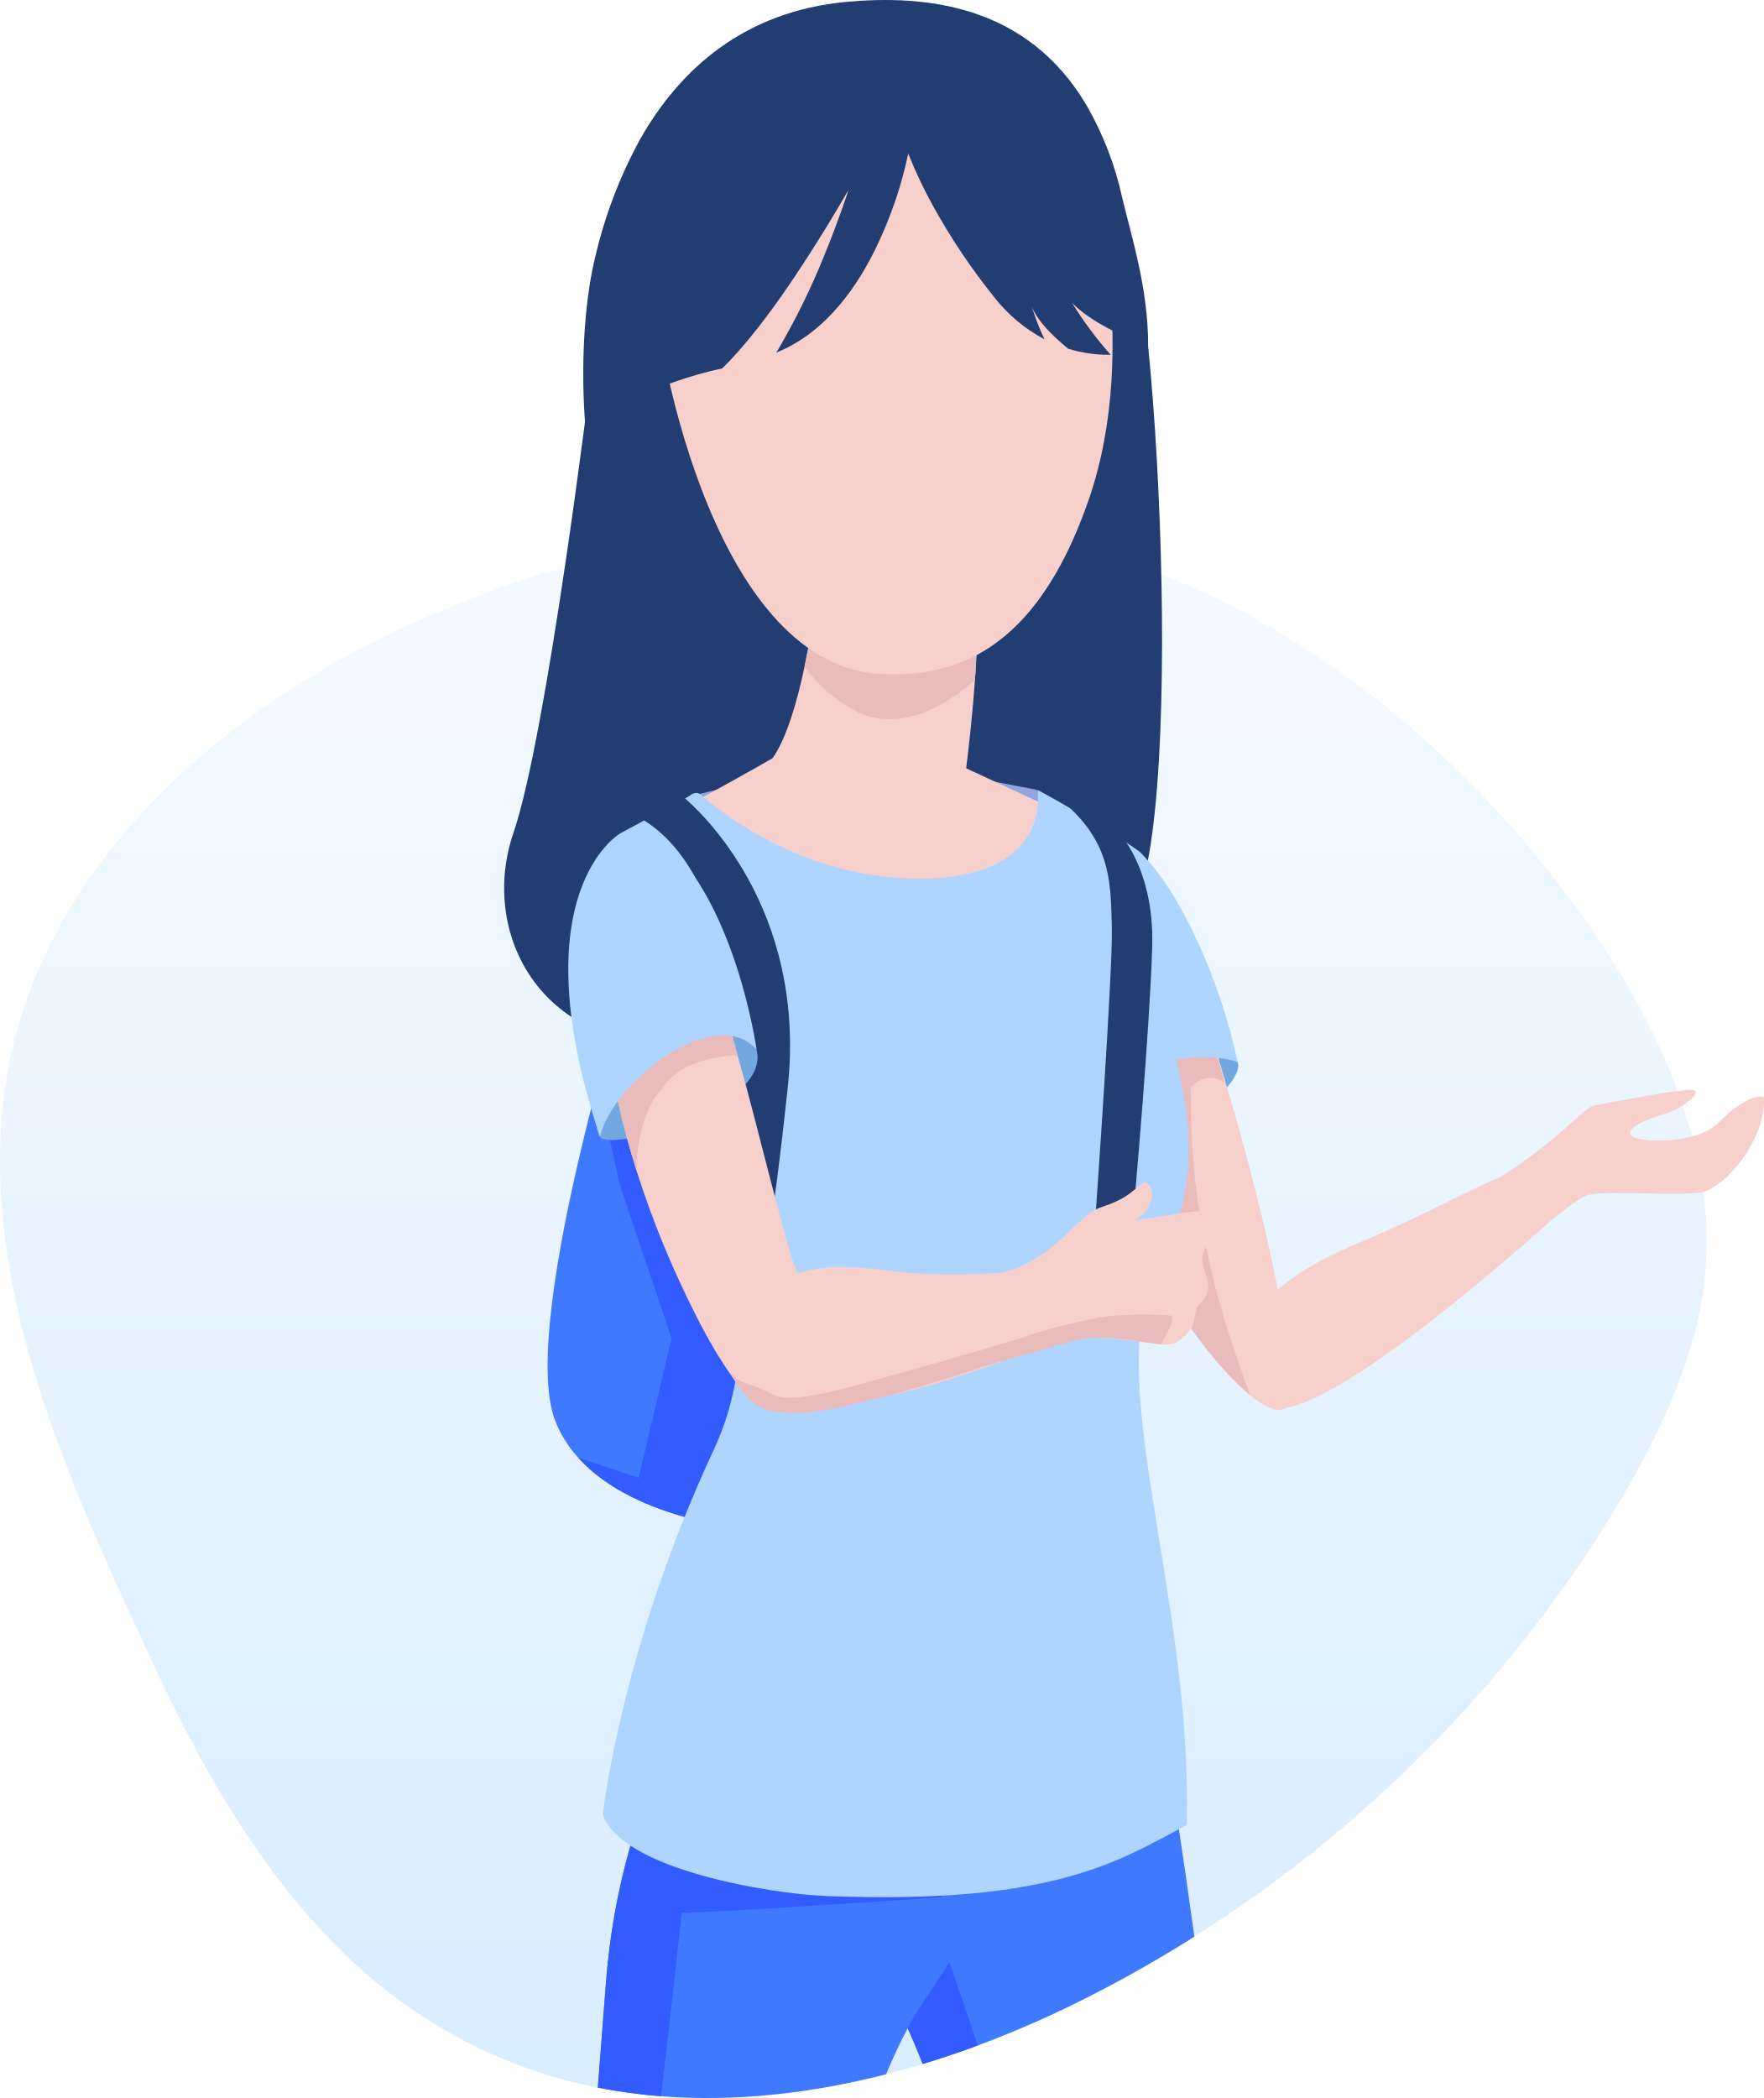
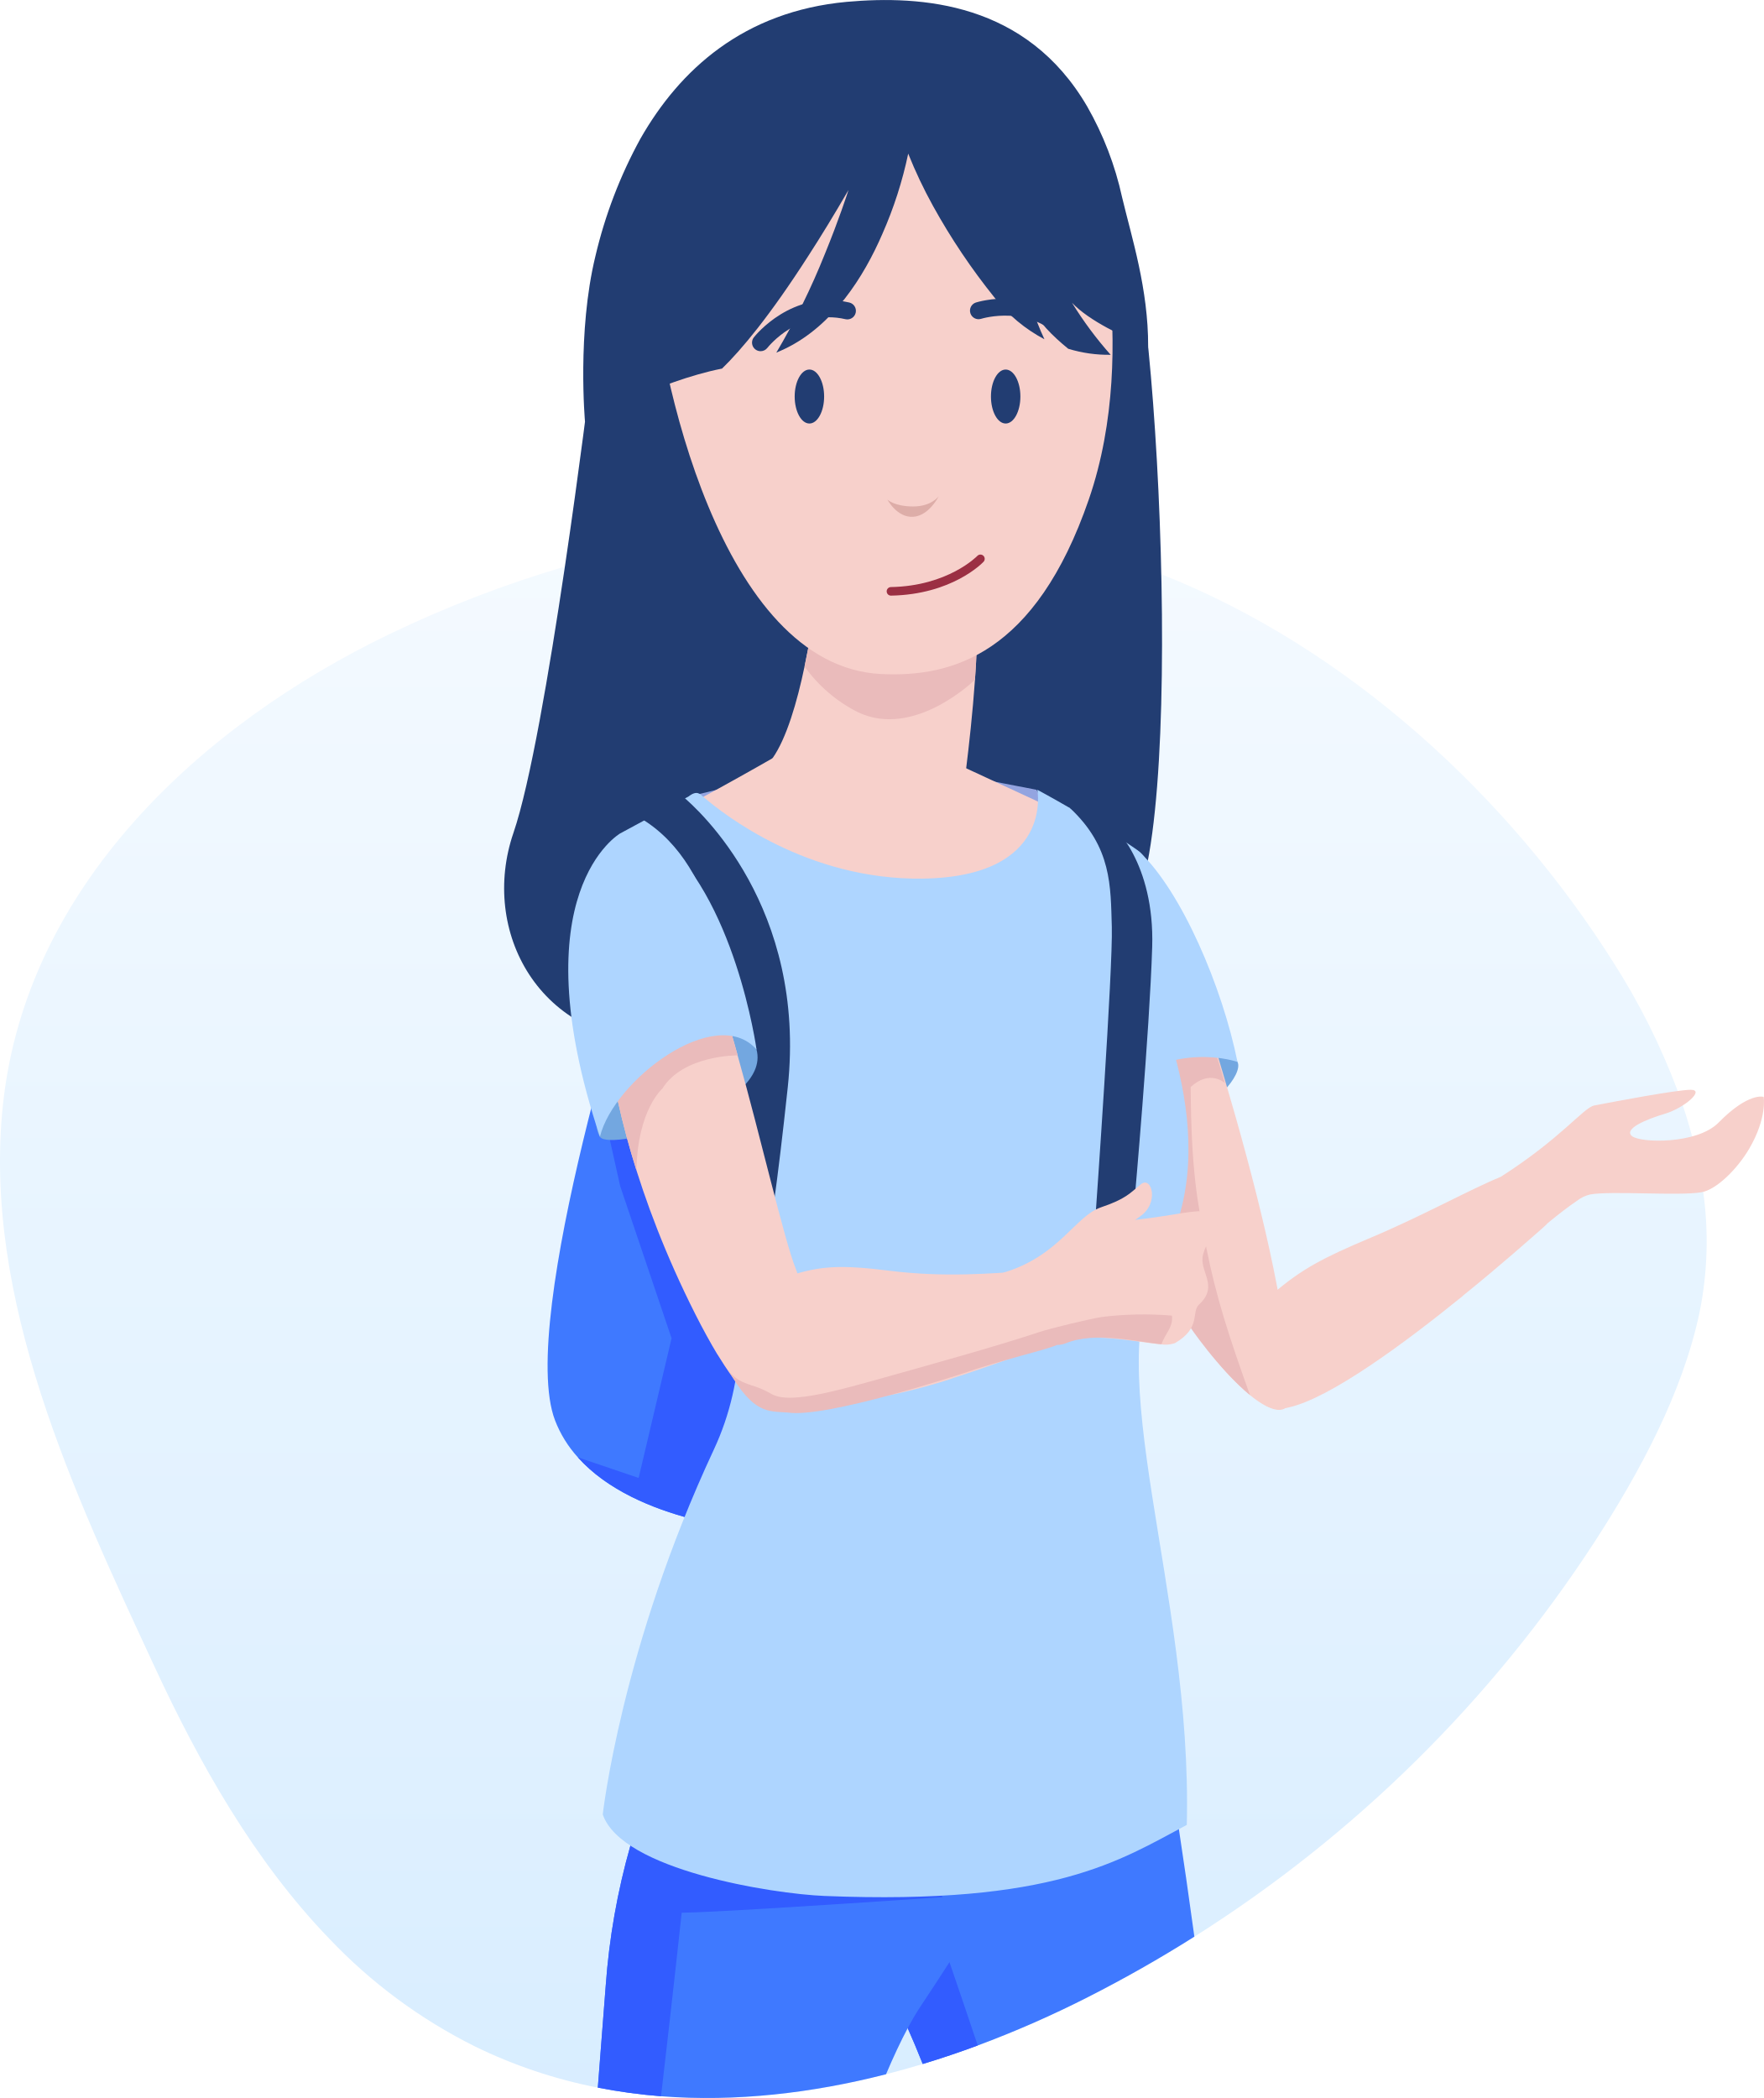
- <svg xmlns="http://www.w3.org/2000/svg" width="385.693" height="458.726">
+ <svg xmlns="http://www.w3.org/2000/svg" width="385.693" height="458.726" viewBox="0 0 385.693 458.726">
  <defs>
-     <style>.b{fill:#223d72}.d{fill:#f7d0cb}.e{fill:#eabbbb}.f{fill:#3f79ff}.g{fill:#325cff}.h{fill:#73a7e0}.i{fill:#aed5ff}</style>
-     <linearGradient id="a" x1=".5" y1="-.38" x2=".5" y2="1.018" gradientUnits="objectBoundingBox">
+     <linearGradient id="a" x1="0.5" y1="-0.38" x2="0.5" y2="1.018" gradientUnits="objectBoundingBox">
      <stop offset="0" stop-color="#fff" />
      <stop offset="1" stop-color="#d8edff" />
    </linearGradient>
  </defs>
-   <path d="M501.076 1812.7c-3.713 17.793-13.241 35.282-23 50.351a287.62 287.62 0 0 1-87.485 86.289q-11.285 7.127-23.192 13.176a230.173 230.173 0 0 1-24.173 10.613q-5.941 2.2-12.027 4.05-3.988 1.21-8.025 2.244c-16.172 4.136-32.83 6.076-49.193 4.806a120.083 120.083 0 0 1-13.824-1.885 108.544 108.544 0 0 1-26.945-9.047 113.774 113.774 0 0 1-31.784-23.535c-16.387-16.979-28.414-38.34-38.341-59.774-17.409-37.574-37.494-79.971-33.005-122.5 5.046-47.875 43.387-83.149 84.554-102.97a254.5 254.5 0 0 1 38.316-14.749 246.062 246.062 0 0 1 33.9-7.476c23.911-3.521 48.268-3.337 71.4 1.558 1.765.375 3.514.774 5.263 1.214a159.988 159.988 0 0 1 19.853 6.388c40.744 16.084 75.875 48.49 98.809 84.81a149.366 149.366 0 0 1 14.1 28.176c.382 1.046.758 2.1 1.109 3.154q1.127 3.354 2.029 6.772a95.768 95.768 0 0 1 2.435 12.13 77.973 77.973 0 0 1-.774 26.205z" transform="translate(-129.443 -1525.893)" fill="url(#a)" />
-   <path class="b" d="M134.862 67.891l-5.754 14.911s-9.518 77.942-16.849 99.323S117.795 228 145.284 228s81.156-29.992 97.983-26.327 10.792-132.692 3.461-151.629-60.552-18.193-60.552-18.193z" />
-   <path d="M229.937 178.596l-3.323-5.918-21.124-4.071s-28.957-1.989-36.162.5-18.773 5.036-18.773 5.036l9.737 11.371z" fill="#93a4e0" />
-   <path class="d" d="M213.179 148.623c-.99 14.2-3.245 29.233-3.245 29.233-18.671 17.6-48.182-1.939-41.021-12.064 3.045-4.312 5.38-12.3 7-20.056 2.216-10.365 3.2-20.294 3.2-20.294s28.877-8.821 33.11 0c1.746 3.639 1.667 13.211.956 23.181z" />
-   <path class="e" d="M213.179 148.623s-13.292 13.093-25.713 7.041a32.124 32.124 0 0 1-11.551-9.929c2.216-10.365 3.2-20.294 3.2-20.294s28.877-8.821 33.11 0c1.744 3.64 1.665 13.212.954 23.182z" />
-   <path class="d" d="M142.303 57.801c1.523 23.309 15.184 87.839 50.354 89.575 15.508.766 33.737-4.316 45.417-38.186s0-72.412 0-72.412-44.381-28.031-64.236-15.183-33.87.442-31.535 36.206z" />
-   <path class="b" d="M234.382 66.184a81.449 81.449 0 0 0 8.464 11.393 30.11 30.11 0 0 1-9.217-1.306h-.039c-3.441-2.808-6.843-6.131-8.031-9.376a54.231 54.231 0 0 0 2.808 7.28 34.075 34.075 0 0 1-10.838-9.019A139.672 139.672 0 0 1 204 45.021a102.074 102.074 0 0 1-5.42-11.433 88.193 88.193 0 0 1-5.656 17.564c-4.035 9.335-10.76 19.977-21.164 25.04-.672.316-1.345.633-2.017.91a156.016 156.016 0 0 0 10.64-21.638c3.008-7.358 4.867-13.054 5.143-13.925-3.164 5.459-6.092 10.245-8.782 14.4-8.5 13.253-14.676 20.57-18.869 24.646-14 2.77-29.964 11.616-29.964 11.616s-1.762-19.608 2.273-36.182a101.611 101.611 0 0 1 9.85-25.712c8.584-15.033 22.509-27.81 45.1-29.907 16.378-1.464 39.282.079 52.574 22.866a70.092 70.092 0 0 1 7.635 19.857c2.1 8.822 5.737 20.013 5.7 32.632-5.307-2.021-12.942-5.616-16.661-9.571z" />
-   <path class="f" d="M261.148 423.45q-11.285 7.127-23.192 13.176a230.173 230.173 0 0 1-24.173 10.613q-5.941 2.2-12.027 4.05c-1.134-2.843-2.228-5.471-3.29-7.827-2.539-5.661-4.847-9.766-6.764-11.683a6.286 6.286 0 0 0-.751-.671c-3.122-2.252-1.8-8.273 2.388-15.437.168-.279.335-.567.512-.855a77.57 77.57 0 0 1 7.171-9.774 91.7 91.7 0 0 1 17.281-15.708c11.78-8.13 25.26-12.587 36.648-7.068 0 0 1.134 6.62 2.811 17.665.982 6.468 2.148 14.456 3.386 23.519zm-14.424-101.482l-12.342 1.937-68.081 10.76s-27.057-1.543-39.953-16.02a25.884 25.884 0 0 1-4.984-8.07c-8.427-21.956 18.513-105.463 18.513-105.463 10.087-8.031 99.726 0 99.726 0l5.3 87.028.594 9.574z" />
-   <path class="g" d="M248.544 295.621l-3.047 6.092-11.115 22.191-68.081 10.76s-27.057-1.543-39.953-16.02l13.291 4.509 7.2-30.539-11.235-33.269-3.164-14.162 64.322.99 48.142 45.966zM213.782 447.24q-5.941 2.2-12.027 4.05c-1.134-2.843-2.228-5.471-3.29-7.827-2.539-5.661-4.847-9.766-6.764-11.683l13.592-9.431s.847 2.427 2.308 6.677c1.501 4.367 3.65 10.66 6.181 18.214z" />
-   <path class="f" d="M216.402 413.599a135.641 135.641 0 0 1-8.8 15.429c-1.94 3.051-4.065 6.268-6.333 9.679q-1.377 2.084-2.8 4.759c-1.55 2.9-3.138 6.294-4.735 10.072-16.172 4.136-32.83 6.076-49.193 4.806a120.083 120.083 0 0 1-13.824-1.885c.615-7.914 1.19-15.429 1.725-22.256a151.36 151.36 0 0 1 5.4-30.658c3.362-11.651 7.276-19.43 9.28-24.8 2.45-6.532 4.272-8.9 4.272-8.9 8.9-14.159 43.947-6.725 60.366 10.284a33.746 33.746 0 0 1 6.547 9.217c3.474 7.558 2.312 15.2-1.905 24.253z" />
-   <path class="g" d="M206.1 414.808s-5.334.366-12.762.862c-15.189 1.008-39.157 2.538-44.281 2.538 0 0-1.836 17.147-4.52 40.13a120.083 120.083 0 0 1-13.824-1.885c.615-7.914 1.19-15.429 1.725-22.256a151.36 151.36 0 0 1 5.4-30.658c3.362-11.651 7.276-19.43 9.28-24.8l44.585 8.386 9.319 17.919 4.911 9.439z" />
-   <path class="d" d="M168.913 165.791s-21.917 12.588-29.044 15.44c0 0 22.494 50.962 54.915 50.962s42.735-52.033 42.735-52.033l-31.006-14.369z" />
-   <path class="h" d="M265.681 228.016s3.554 1.513 4.9 4.178-5.571 10.667-11.131 10.482-11.444-3.918-8.945-8.53 15.176-6.13 15.176-6.13z" />
-   <path class="d" d="M260.056 289.174a47.007 47.007 0 0 1-5.182-11.077 193.684 193.684 0 0 1-4.431-20.214c-4.312-25.277-7-60.881 4.351-62.423 0 0 4.945 14 10.6 32.557.792 2.611 1.622 5.261 2.414 8.031 6.29 21.283 12.738 46.323 13.885 62.937 4.154 18.907-12.302 5.537-21.637-9.811z" />
-   <path class="e" d="M273.308 305.037c-7.061-5.889-13.252-15.114-13.252-15.114a47.031 47.031 0 0 1-5.182-11.076 193.757 193.757 0 0 1-4.431-20.216l5.657-29.867h9.295c.792 2.611 1.622 5.261 2.414 8.031 0 0-3.269-3.031-7.473.883.113 18.135 1.431 25.173 3.448 35.267 2.104 10.531 4.875 19.173 9.524 32.092z" />
-   <path class="i" d="M242.632 184.934s5.369.228 6.589 1.387c9.152 8.7 18.041 29.463 21.355 45.872 0 0-13.811-4.971-26.959 6.407-7.449 6.447-13.578-48.409-.985-53.666z" />
-   <path class="i" d="M150.559 174.148c1.866-1.47 2.566-.477 3.222.089 4.56 3.921 22.8 18.182 47.859 17.872 28.857-.355 25.174-19.431 25.174-19.431s12.944 6.982 21.626 13.016a7.607 7.607 0 0 1 3.158 7.621c-.913 5.012-2.137 12.8-1.694 16.471.681 5.645 19.24 38.816 3.9 65.6-13.938 24.34 6.971 71.926 5.688 123.631-14.645 7.759-28.989 17.576-79.216 15.531-11.4-.464-44.371-5.672-48.481-17.831 0 0 4.039-36.422 24.312-79.819 14.423-30.874-2-66.977-9.15-84.7-8.818-21.871-11.344-49.978-11.344-49.978z" />
-   <path class="b" d="M233.956 176.687s-.447-2.327 1.427-1.659 4.987 3.781 6.544 4.448 10.561 9.238 10 27.582c-.572 18.614-3.854 55.3-3.854 55.3l-8.463 2.458s3.759-53.259 3.487-62.156.017-17.419-9.141-25.973z" />
-   <path class="d" d="M262.191 285.217c-1.819 1.661.555 5.063-5.3 8.466a6.4 6.4 0 0 1-3.125.237c-5.341-.435-15.507-2.886-22.628-.237a6.13 6.13 0 0 1-2.135.4 5.149 5.149 0 0 1-4.273-2.808c-2.135-3.521-2.294-9.613.079-13.37a6.506 6.506 0 0 1 3.56-3.007s13.368-7.49 20.887-8.308c9.576-1.042 15.737-3.332 16.688-.128 1.226 4.233-1.575 2.977-2.881 7.8-1.029 3.716 3.599 6.802-.872 10.955z" />
-   <path class="d" d="M238.338 287.393a16.389 16.389 0 0 1-8.386 6.33q-.416.178-.949.355c-3.719 1.384-11.59 4.312-20.729 7.278l-.039.041c-15.586 5.1-30.4 6.675-39.5 5.37a7.753 7.753 0 0 1-4.114-1.622 11.8 11.8 0 0 1-3.56-6.013 17.965 17.965 0 0 1 .158-8.347 26.676 26.676 0 0 1 2.453-6.487c0 .633 2.948-3.472 9.3-5.459s10.663-2.364 21.621-.98c12.025 1.5 22.469.555 30.222.041 6.25-.436 10.68-.594 12.7 1.029 2.523 2.018 2.721 5.339.823 8.464z" />
-   <path class="d" d="M226.882 280.622s-7.206-.913-7.5-2.361c12.106-3.56 15.755-12.387 21.3-14.264s6.386-3.126 8.765-5.055 4.114 4.156-.223 7.06-6.427 8.116-8.7 10.018-13.642 4.602-13.642 4.602z" />
-   <path class="b" d="M140.516 179.177s-.133-.979.389-1.219a45.548 45.548 0 0 0 7.461-3.907.7.7 0 0 1 .863.041c3.509 2.924 27.205 24.255 23.018 63.616-4.521 42.486-7.118 46.728-7.118 46.728l-10.14-17.979s4.969-21.538 4.969-36.031c0-14.246-2.552-40.809-19.442-51.249z" />
-   <path class="h" d="M131.484 237.301s-2.409 7.739-.316 11.247 37.651-6.4 34.245-19.075-11.835-11.142-11.835-11.142z" />
-   <path class="d" d="M174.132 302.515a.745.745 0 0 0-.079.277c-.831 2.492-1.978 4.351-3.56 5.023-2.888 1.345-7.16-1.226-13.172-10.958a12.304 12.304 0 0 1-.475-.751.039.039 0 0 0-.039-.04 141.07 141.07 0 0 1-4.747-8.662c-12.976-25.713-17.88-47.51-19.621-62.107-1.5-12.342-.751-19.5-.751-19.5s14.913-2.73 21.044 2.69c.95.831 2.018 2.808 3.165 5.578a174.814 174.814 0 0 1 5.38 16.654v.039c5.024 17.722 10.166 40.349 12.738 46.719a13.591 13.591 0 0 1 .712 2.413c1.304 5.812 1.423 16.176-.595 22.625z" />
-   <path class="e" d="M161.276 230.716v.039s-11.868-.118-16.456 7.278c0 0-5.419 4.629-5.657 17.8v.078a170.56 170.56 0 0 1-6.725-30.618l21.124-10.8a9.154 9.154 0 0 1 2.335-.435 174.814 174.814 0 0 1 5.379 16.658z" />
-   <path class="i" d="M143.327 182.215h-7.709s-22.286 12.734-4.446 66.333c3.049-12.4 25.31-29.207 34.245-19.075.001.001-4.655-33.784-22.09-47.258z" />
-   <path class="e" d="M253.962 293.919c-4.925-.435-14.3-2.886-20.864-.237a5.265 5.265 0 0 1-1.97.4c-3.428 1.384-12.1 3.232-20.521 6.2 0 0-29.972 9.878-38.361 8.573-4.21-.331-7.464.456-13.008-9.275 1.349 1.978 3.173 2.69 5.069 3.323a19.336 19.336 0 0 1 4.05 1.7c1.385.91 3.391 1.186 6.309.91 3.83-.318 9.265-1.663 17-3.838 10.833-3.045 26.152-7.278 35.525-10.4 2.3-.792 11.164-2.919 13.716-3.315a74.394 74.394 0 0 1 15.333-.3c.327 2.567-1.513 3.926-2.278 6.259z" />
-   <path class="d" d="M385.627 239.833s-3.267-1.105-9.852 5.612c-4.727 4.824-17.215 4.484-18.98 2.936s3.008-3.6 7.247-4.862 8.794-5.234 5.657-5.234-16.727 2.585-21.109 3.426c-2.328.448-7.215 7.157-20.478 15.617-6.672 2.717-17.144 8.551-28.123 13.172-11.033 4.645-15.191 6.943-21.307 12.029-5.115 4.254-6.958 22.841-1.21 25.131a7.744 7.744 0 0 0 4.421.044c8.964-2.032 25.122-13.932 37.856-24.269l.023-.051c8.188-6.606 14.95-12.624 17.518-14.877.424-.376.819-.754 1.19-1.134 2.409-1.969 4.516-3.609 6.282-4.783a7.414 7.414 0 0 1 2.888-1.411c4.382-.841 19.567.353 24.371-.491 3.272-.574 7.833-5.052 10.465-9.561 3.942-6.748 3.141-11.294 3.141-11.294z" />
+   <g transform="translate(-579 -1553)">
+     <g transform="translate(579 1553)">
+       <path d="M501.076,1316c-3.713,17.793-13.241,35.283-23,50.352a287.616,287.616,0,0,1-87.485,86.287q-11.285,7.129-23.192,13.178a230.152,230.152,0,0,1-24.173,10.613q-5.941,2.206-12.027,4.048-3.988,1.21-8.025,2.244c-16.172,4.137-32.83,6.077-49.193,4.808a120.379,120.379,0,0,1-13.824-1.885,108.5,108.5,0,0,1-26.945-9.048,113.748,113.748,0,0,1-31.784-23.534c-16.387-16.979-28.414-38.341-38.341-59.775-17.409-37.573-37.494-79.972-33.005-122.5,5.046-47.875,43.387-83.149,84.554-102.971a254.341,254.341,0,0,1,38.316-14.749,246.064,246.064,0,0,1,33.9-7.476c23.911-3.521,48.268-3.338,71.4,1.558,1.765.375,3.514.774,5.263,1.214a159.946,159.946,0,0,1,19.853,6.388c40.744,16.084,75.875,48.49,98.809,84.81a149.387,149.387,0,0,1,14.1,28.175c.382,1.046.758,2.1,1.109,3.156q1.127,3.352,2.029,6.771a95.794,95.794,0,0,1,2.435,12.132A77.968,77.968,0,0,1,501.076,1316Z" transform="translate(-129.444 -1029.186)" fill="url(#a)" />
+       <g transform="translate(110.227)">
+         <path d="M235.95,1118.208l-5.754,14.911s-9.518,77.943-16.849,99.324,5.536,45.875,33.025,45.875,81.156-29.992,97.983-26.327,10.792-132.693,3.461-151.629-60.552-18.194-60.552-18.194Z" transform="translate(-211.316 -1050.318)" fill="#223d72" />
+         <path d="M320.652,1193.927l-3.323-5.92-21.124-4.071s-28.957-1.987-36.162.506-18.773,5.036-18.773,5.036l9.737,11.371Z" transform="translate(-200.943 -1015.331)" fill="#93a4e0" />
+         <path d="M299.454,1175.872c-.99,14.2-3.245,29.234-3.245,29.234-18.671,17.6-48.182-1.939-41.021-12.066,3.045-4.311,5.38-12.3,7-20.056,2.216-10.364,3.2-20.293,3.2-20.293s28.877-8.821,33.11,0C300.244,1156.33,300.165,1165.9,299.454,1175.872Z" transform="translate(-196.503 -1027.25)" fill="#f7d0cb" />
+         <path d="M297.371,1175.872s-13.292,13.094-25.713,7.041a32.114,32.114,0,0,1-11.551-9.929c2.216-10.364,3.2-20.293,3.2-20.293s28.877-8.821,33.11,0C298.161,1156.33,298.082,1165.9,297.371,1175.872Z" transform="translate(-194.42 -1027.25)" fill="#eabbbb" />
+         <path d="M235.206,1111.622c1.523,23.309,15.184,87.838,50.354,89.575,15.508.765,33.738-4.316,45.417-38.186s0-72.412,0-72.412-44.381-28.03-64.236-15.182S232.871,1075.859,235.206,1111.622Z" transform="translate(-203.131 -1053.821)" fill="#f7d0cb" />
+         <g transform="translate(54.202 65.278)">
+           <g transform="translate(0 0.353)">
+             <path d="M253.446,1118.414a1.873,1.873,0,0,1-1.474-3.022c.341-.429,8.39-10.485,20.867-7.623a1.871,1.871,0,1,1-.84,3.647c-10.134-2.349-16.8,5.932-17.079,6.285A1.874,1.874,0,0,1,253.446,1118.414Z" transform="translate(-251.576 -1107.257)" fill="#223d72" />
+           </g>
+           <g transform="translate(47.637)">
+             <path d="M308.4,1116.527a1.866,1.866,0,0,1-1.379-.607c-7.032-7.657-17.207-4.618-17.638-4.486a1.871,1.871,0,0,1-1.12-3.57c.522-.161,12.857-3.91,21.514,5.528a1.871,1.871,0,0,1-1.377,3.135Z" transform="translate(-286.959 -1106.995)" fill="#223d72" />
+           </g>
+           <ellipse cx="3.219" cy="5.901" rx="3.219" ry="5.901" transform="translate(9.327 15.521)" fill="#223d72" />
+           <path d="M296.816,1124.425c0,3.258-1.441,5.9-3.219,5.9s-3.218-2.641-3.218-5.9,1.441-5.9,3.218-5.9S296.816,1121.166,296.816,1124.425Z" transform="translate(-238.138 -1103.002)" fill="#223d72" />
+           <g transform="translate(29.421 55.978)">
+             <path d="M274.365,1157.551a.936.936,0,0,1-.017-1.871c12.522-.225,18.858-6.749,18.921-6.815a.936.936,0,0,1,1.361,1.286c-.276.292-6.893,7.161-20.249,7.4Z" transform="translate(-273.429 -1148.573)" fill="#9b2f43" />
+           </g>
+           <path d="M273.57,1139.851s1.54,1.494,5.614,1.494,5.613-2.264,5.613-2.264-2.091,4.3-5.613,4.522S273.57,1139.851,273.57,1139.851Z" transform="translate(-243.959 -1095.883)" fill="#ddada8" />
+         </g>
+         <path d="M341.914,1384.255q-11.285,7.129-23.192,13.178a230.146,230.146,0,0,1-24.173,10.613q-5.941,2.206-12.027,4.048c-1.134-2.842-2.228-5.47-3.29-7.826-2.539-5.661-4.847-9.766-6.764-11.683a6.185,6.185,0,0,0-.751-.671c-3.122-2.252-1.8-8.273,2.388-15.437.168-.28.335-.567.512-.855a77.584,77.584,0,0,1,7.17-9.774,91.709,91.709,0,0,1,17.281-15.709c11.78-8.129,25.26-12.585,36.648-7.067,0,0,1.134,6.62,2.811,17.665C339.51,1367.2,340.676,1375.191,341.914,1384.255Z" transform="translate(-190.994 -960.806)" fill="#3f79ff" />
+         <path d="M345.368,1328.631l-12.342,1.939-68.081,10.76s-27.057-1.543-39.953-16.021a25.849,25.849,0,0,1-4.984-8.07c-8.427-21.954,18.513-105.461,18.513-105.461,10.087-8.031,99.726,0,99.726,0l5.3,87.028.594,9.574Z" transform="translate(-208.872 -1006.665)" fill="#3f79ff" />
+         <path d="M345.486,1291.06l-3.047,6.092-11.115,22.191-68.081,10.76s-27.057-1.543-39.953-16.021l13.291,4.51,7.2-30.539-11.235-33.269-3.164-14.162,64.322.99,48.142,45.966Z" transform="translate(-207.17 -995.439)" fill="#325cff" />
+         <path d="M293.913,1397.106q-5.941,2.205-12.027,4.048c-1.134-2.842-2.228-5.47-3.29-7.826-2.539-5.661-4.847-9.766-6.764-11.683l13.592-9.431s.847,2.427,2.308,6.676C289.233,1383.258,291.382,1389.552,293.913,1397.106Z" transform="translate(-190.359 -949.867)" fill="#325cff" />
+         <path d="M312.221,1378.889a135.631,135.631,0,0,1-8.8,15.429c-1.94,3.051-4.065,6.268-6.333,9.679q-1.377,2.084-2.8,4.759c-1.55,2.9-3.138,6.293-4.735,10.07-16.172,4.137-32.83,6.077-49.193,4.808a120.324,120.324,0,0,1-13.824-1.885c.615-7.914,1.19-15.429,1.725-22.257a151.363,151.363,0,0,1,5.4-30.657c3.362-11.652,7.276-19.43,9.28-24.8,2.45-6.532,4.272-8.9,4.272-8.9,8.9-14.159,43.947-6.724,60.366,10.286a33.721,33.721,0,0,1,6.547,9.216C317.6,1362.2,316.438,1369.84,312.221,1378.889Z" transform="translate(-206.047 -965.294)" fill="#3f79ff" />
+         <path d="M301.919,1375.893s-5.334.368-12.762.863c-15.189,1.006-39.155,2.539-44.282,2.539,0,0-1.836,17.147-4.52,40.13a120.35,120.35,0,0,1-13.824-1.885c.615-7.914,1.19-15.429,1.725-22.257a151.36,151.36,0,0,1,5.4-30.657c3.362-11.652,7.276-19.43,9.28-24.8l44.585,8.385,9.319,17.921,4.911,9.439Z" transform="translate(-206.047 -961.085)" fill="#325cff" />
+         <path d="M262.377,1181.652s-21.917,12.589-29.044,15.439c0,0,22.494,50.964,54.915,50.964s42.735-52.033,42.735-52.033l-31.006-14.371Z" transform="translate(-203.692 -1015.862)" fill="#f7d0cb" />
+         <path d="M330.836,1227.871s3.554,1.513,4.9,4.178-5.571,10.667-11.131,10.482-11.444-3.918-8.945-8.53S330.836,1227.871,330.836,1227.871Z" transform="translate(-175.383 -999.856)" fill="#73a7e0" />
+         <path d="M326.032,1297.4a47.028,47.028,0,0,1-5.182-11.076,193.77,193.77,0,0,1-4.431-20.214c-4.312-25.279-7-60.881,4.351-62.424,0,0,4.945,14,10.6,32.557.792,2.611,1.622,5.262,2.414,8.031,6.29,21.281,12.738,46.323,13.885,62.937C351.823,1326.122,335.367,1312.752,326.032,1297.4Z" transform="translate(-176.204 -1008.23)" fill="#f7d0cb" />
+         <path d="M338.328,1304.7c-7.061-5.889-13.252-15.114-13.252-15.114a47.029,47.029,0,0,1-5.182-11.076,193.856,193.856,0,0,1-4.431-20.214l5.657-29.867h9.3c.792,2.611,1.622,5.262,2.414,8.031,0,0-3.269-3.031-7.473.882.113,18.135,1.431,25.175,3.448,35.268C330.908,1283.138,333.679,1291.78,338.328,1304.7Z" transform="translate(-175.248 -999.662)" fill="#eabbbb" />
+         <path d="M311.526,1195.872s5.369.226,6.589,1.387c9.152,8.7,18.041,29.463,21.355,45.872,0,0-13.811-4.972-26.959,6.407C305.062,1255.984,298.934,1201.13,311.526,1195.872Z" transform="translate(-179.122 -1010.937)" fill="#aed5ff" />
+         <path d="M246.1,1188.239c1.866-1.471,2.566-.477,3.222.088,4.56,3.922,22.8,18.183,47.859,17.874,28.857-.357,25.173-19.433,25.173-19.433s12.944,6.982,21.626,13.016a7.61,7.61,0,0,1,3.158,7.623c-.913,5.012-2.137,12.8-1.694,16.471.681,5.645,19.24,38.816,3.9,65.6-13.938,24.34,6.971,71.926,5.688,123.631-14.645,7.758-28.989,17.576-79.216,15.531-11.4-.464-44.371-5.672-48.481-17.831,0,0,4.039-36.423,24.312-79.819,14.423-30.874-2-66.977-9.15-84.7-8.818-21.871-11.344-49.978-11.344-49.978Z" transform="translate(-205.769 -1014.091)" fill="#aed5ff" />
+         <path d="M303.229,1190.2s-.447-2.327,1.427-1.66,4.987,3.782,6.544,4.45,10.561,9.237,10,27.582c-.572,18.613-3.854,55.3-3.854,55.3l-8.463,2.458s3.759-53.259,3.487-62.157S312.387,1198.759,303.229,1190.2Z" transform="translate(-179.501 -1013.517)" fill="#223d72" />
+         <path d="M334.25,1275.606c-1.819,1.661.555,5.063-5.3,8.466a6.394,6.394,0,0,1-3.125.237c-5.341-.435-15.507-2.888-22.628-.237a6.124,6.124,0,0,1-2.135.4,5.149,5.149,0,0,1-4.273-2.808c-2.135-3.521-2.294-9.613.079-13.372a6.518,6.518,0,0,1,3.56-3.006s13.368-7.488,20.887-8.307c9.576-1.042,15.737-3.332,16.688-.128,1.227,4.233-1.575,2.977-2.881,7.8C334.093,1268.367,338.721,1271.453,334.25,1275.606Z" transform="translate(-182.287 -990.39)" fill="#f7d0cb" />
+         <path d="M326.46,1274.639a16.38,16.38,0,0,1-8.386,6.329c-.277.118-.594.238-.949.357-3.719,1.384-11.591,4.311-20.729,7.278l-.039.041c-15.586,5.1-30.4,6.675-39.5,5.37a7.754,7.754,0,0,1-4.114-1.622,11.81,11.81,0,0,1-3.56-6.013,17.964,17.964,0,0,1,.158-8.347,26.692,26.692,0,0,1,2.453-6.488c0,.633,2.948-3.471,9.3-5.458s10.663-2.365,21.621-.98c12.025,1.5,22.469.553,30.222.039,6.25-.435,10.68-.592,12.7,1.029C328.16,1268.192,328.358,1271.514,326.46,1274.639Z" transform="translate(-198.35 -987.247)" fill="#f7d0cb" />
+         <path d="M299.893,1272.619s-7.206-.913-7.5-2.361c12.106-3.56,15.755-12.388,21.3-14.264s6.386-3.127,8.765-5.055,4.114,4.156-.223,7.059-6.427,8.116-8.7,10.019S299.893,1272.619,299.893,1272.619Z" transform="translate(-183.239 -991.995)" fill="#f7d0cb" />
+         <path d="M233.817,1192.947s-.133-.979.389-1.219a45.541,45.541,0,0,0,7.461-3.907.7.7,0,0,1,.863.04c3.508,2.924,27.205,24.255,23.018,63.617-4.521,42.484-7.118,46.728-7.118,46.728l-10.14-17.979s4.969-21.538,4.969-36.031C253.259,1229.95,250.707,1203.386,233.817,1192.947Z" transform="translate(-203.529 -1013.77)" fill="#223d72" />
+         <path d="M227.406,1239.663s-2.409,7.737-.316,11.247,37.651-6.4,34.245-19.075-11.833-11.145-11.833-11.145Z" transform="translate(-206.15 -1002.362)" fill="#73a7e0" />
+         <path d="M269.749,1308.263a.739.739,0,0,0-.079.276c-.831,2.492-1.978,4.351-3.56,5.024-2.888,1.345-7.16-1.226-13.172-10.958-.159-.237-.316-.475-.475-.751a.039.039,0,0,0-.039-.041c-1.463-2.452-3.047-5.3-4.747-8.664-12.976-25.712-17.88-47.509-19.621-62.106-1.5-12.342-.751-19.5-.751-19.5s14.913-2.729,21.044,2.69c.95.831,2.018,2.81,3.165,5.578a174.955,174.955,0,0,1,5.38,16.655v.039c5.024,17.722,10.166,40.349,12.738,46.717a13.649,13.649,0,0,1,.712,2.414C271.648,1291.45,271.767,1301.814,269.749,1308.263Z" transform="translate(-205.845 -1005.749)" fill="#f7d0cb" />
+         <path d="M256.651,1234.161v.039s-11.868-.118-16.456,7.278c0,0-5.419,4.629-5.657,17.8v.079a170.575,170.575,0,0,1-6.725-30.618l21.124-10.8a9.184,9.184,0,0,1,2.335-.436A175,175,0,0,1,256.651,1234.161Z" transform="translate(-205.603 -1003.445)" fill="#eabbbb" />
+         <path d="M240.809,1193.852H233.1s-22.286,12.732-4.446,66.333c3.049-12.4,25.31-29.207,34.245-19.075C262.9,1241.111,258.244,1207.325,240.809,1193.852Z" transform="translate(-207.71 -1011.637)" fill="#aed5ff" />
+         <path d="M342.443,1278.5c-4.925-.435-14.3-2.888-20.864-.237a5.26,5.26,0,0,1-1.97.4c-3.428,1.384-12.1,3.233-20.521,6.2,0,0-29.972,9.878-38.361,8.573-4.21-.331-7.464.456-13.008-9.275,1.349,1.978,3.173,2.69,5.069,3.323a19.323,19.323,0,0,1,4.05,1.7c1.385.909,3.391,1.186,6.309.909,3.83-.316,9.265-1.661,17-3.837,10.832-3.045,26.152-7.278,35.525-10.4,2.3-.792,11.164-2.92,13.716-3.316a74.448,74.448,0,0,1,15.333-.3C345.048,1274.809,343.208,1276.169,342.443,1278.5Z" transform="translate(-198.709 -984.583)" fill="#eabbbb" />
+         <path d="M444.607,1237.046s-3.267-1.1-9.852,5.613c-4.727,4.824-17.215,4.485-18.98,2.936s3.008-3.6,7.247-4.862,8.794-5.236,5.657-5.236-16.727,2.586-21.109,3.428c-2.328.447-7.215,7.157-20.478,15.617-6.672,2.717-17.144,8.55-28.123,13.172-11.033,4.643-15.191,6.942-21.307,12.029-5.115,4.254-6.958,22.84-1.21,25.13a7.743,7.743,0,0,0,4.421.044c8.964-2.032,25.122-13.933,37.856-24.269l.023-.051c8.188-6.607,14.95-12.625,17.518-14.878.424-.374.819-.753,1.19-1.132,2.409-1.971,4.516-3.609,6.282-4.785a7.406,7.406,0,0,1,2.888-1.41c4.382-.842,19.567.353,24.371-.491,3.272-.575,7.833-5.051,10.465-9.56C445.408,1241.589,444.607,1237.046,444.607,1237.046Z" transform="translate(-169.208 -997.214)" fill="#f7d0cb" />
+         <path d="M331.02,1124.692a81.287,81.287,0,0,0,8.464,11.393,30.069,30.069,0,0,1-9.217-1.3h-.039c-3.441-2.808-6.843-6.131-8.031-9.376a54.332,54.332,0,0,0,2.808,7.28,34.061,34.061,0,0,1-10.838-9.021,139.652,139.652,0,0,1-13.529-20.134,102.1,102.1,0,0,1-5.42-11.433,88.189,88.189,0,0,1-5.656,17.564c-4.035,9.336-10.76,19.977-21.164,25.04-.672.317-1.345.633-2.017.91a156.017,156.017,0,0,0,10.64-21.638c3.008-7.359,4.867-13.055,5.143-13.925-3.164,5.459-6.092,10.246-8.782,14.4-8.5,13.252-14.676,20.571-18.869,24.646-14,2.768-29.964,11.615-29.964,11.615s-1.762-19.606,2.273-36.181a101.643,101.643,0,0,1,9.85-25.713c8.584-15.032,22.509-27.808,45.1-29.906,16.378-1.463,39.282.08,52.574,22.865a70.1,70.1,0,0,1,7.635,19.858c2.1,8.822,5.737,20.013,5.7,32.632C342.374,1132.243,334.739,1128.648,331.02,1124.692Z" transform="translate(-206.866 -1058.509)" fill="#223d72" />
+       </g>
+     </g>
+   </g>
</svg>
